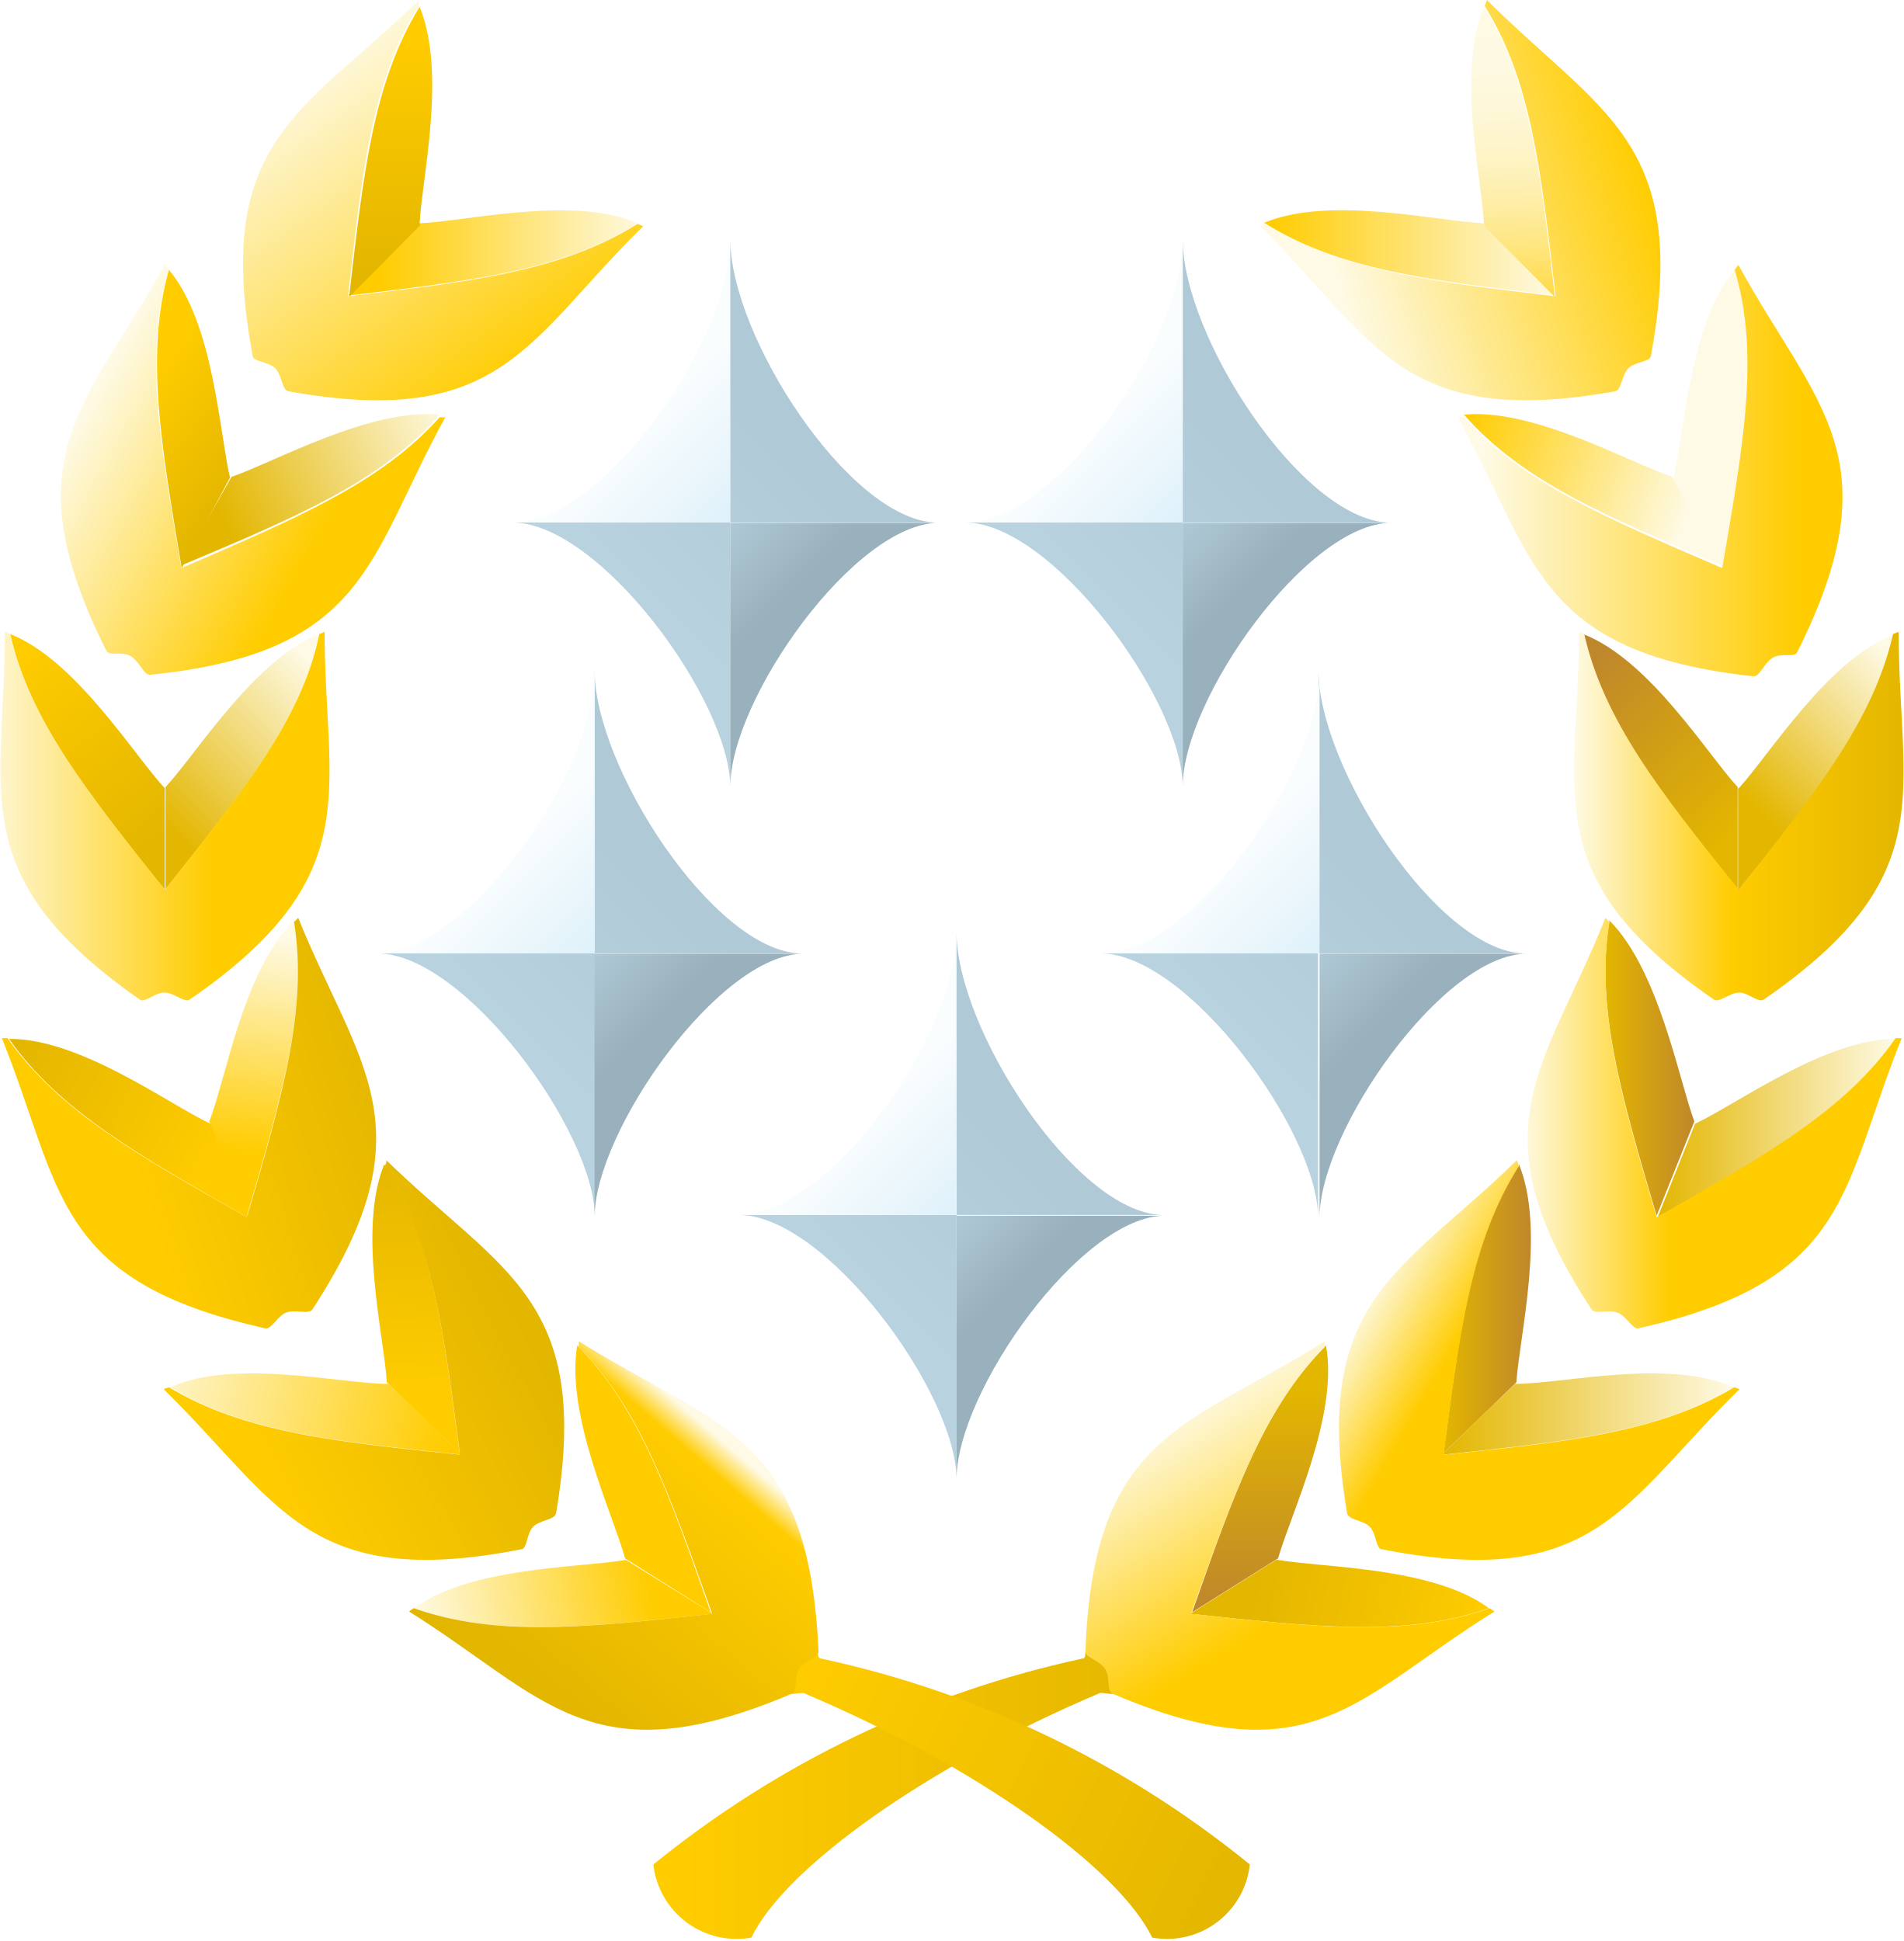
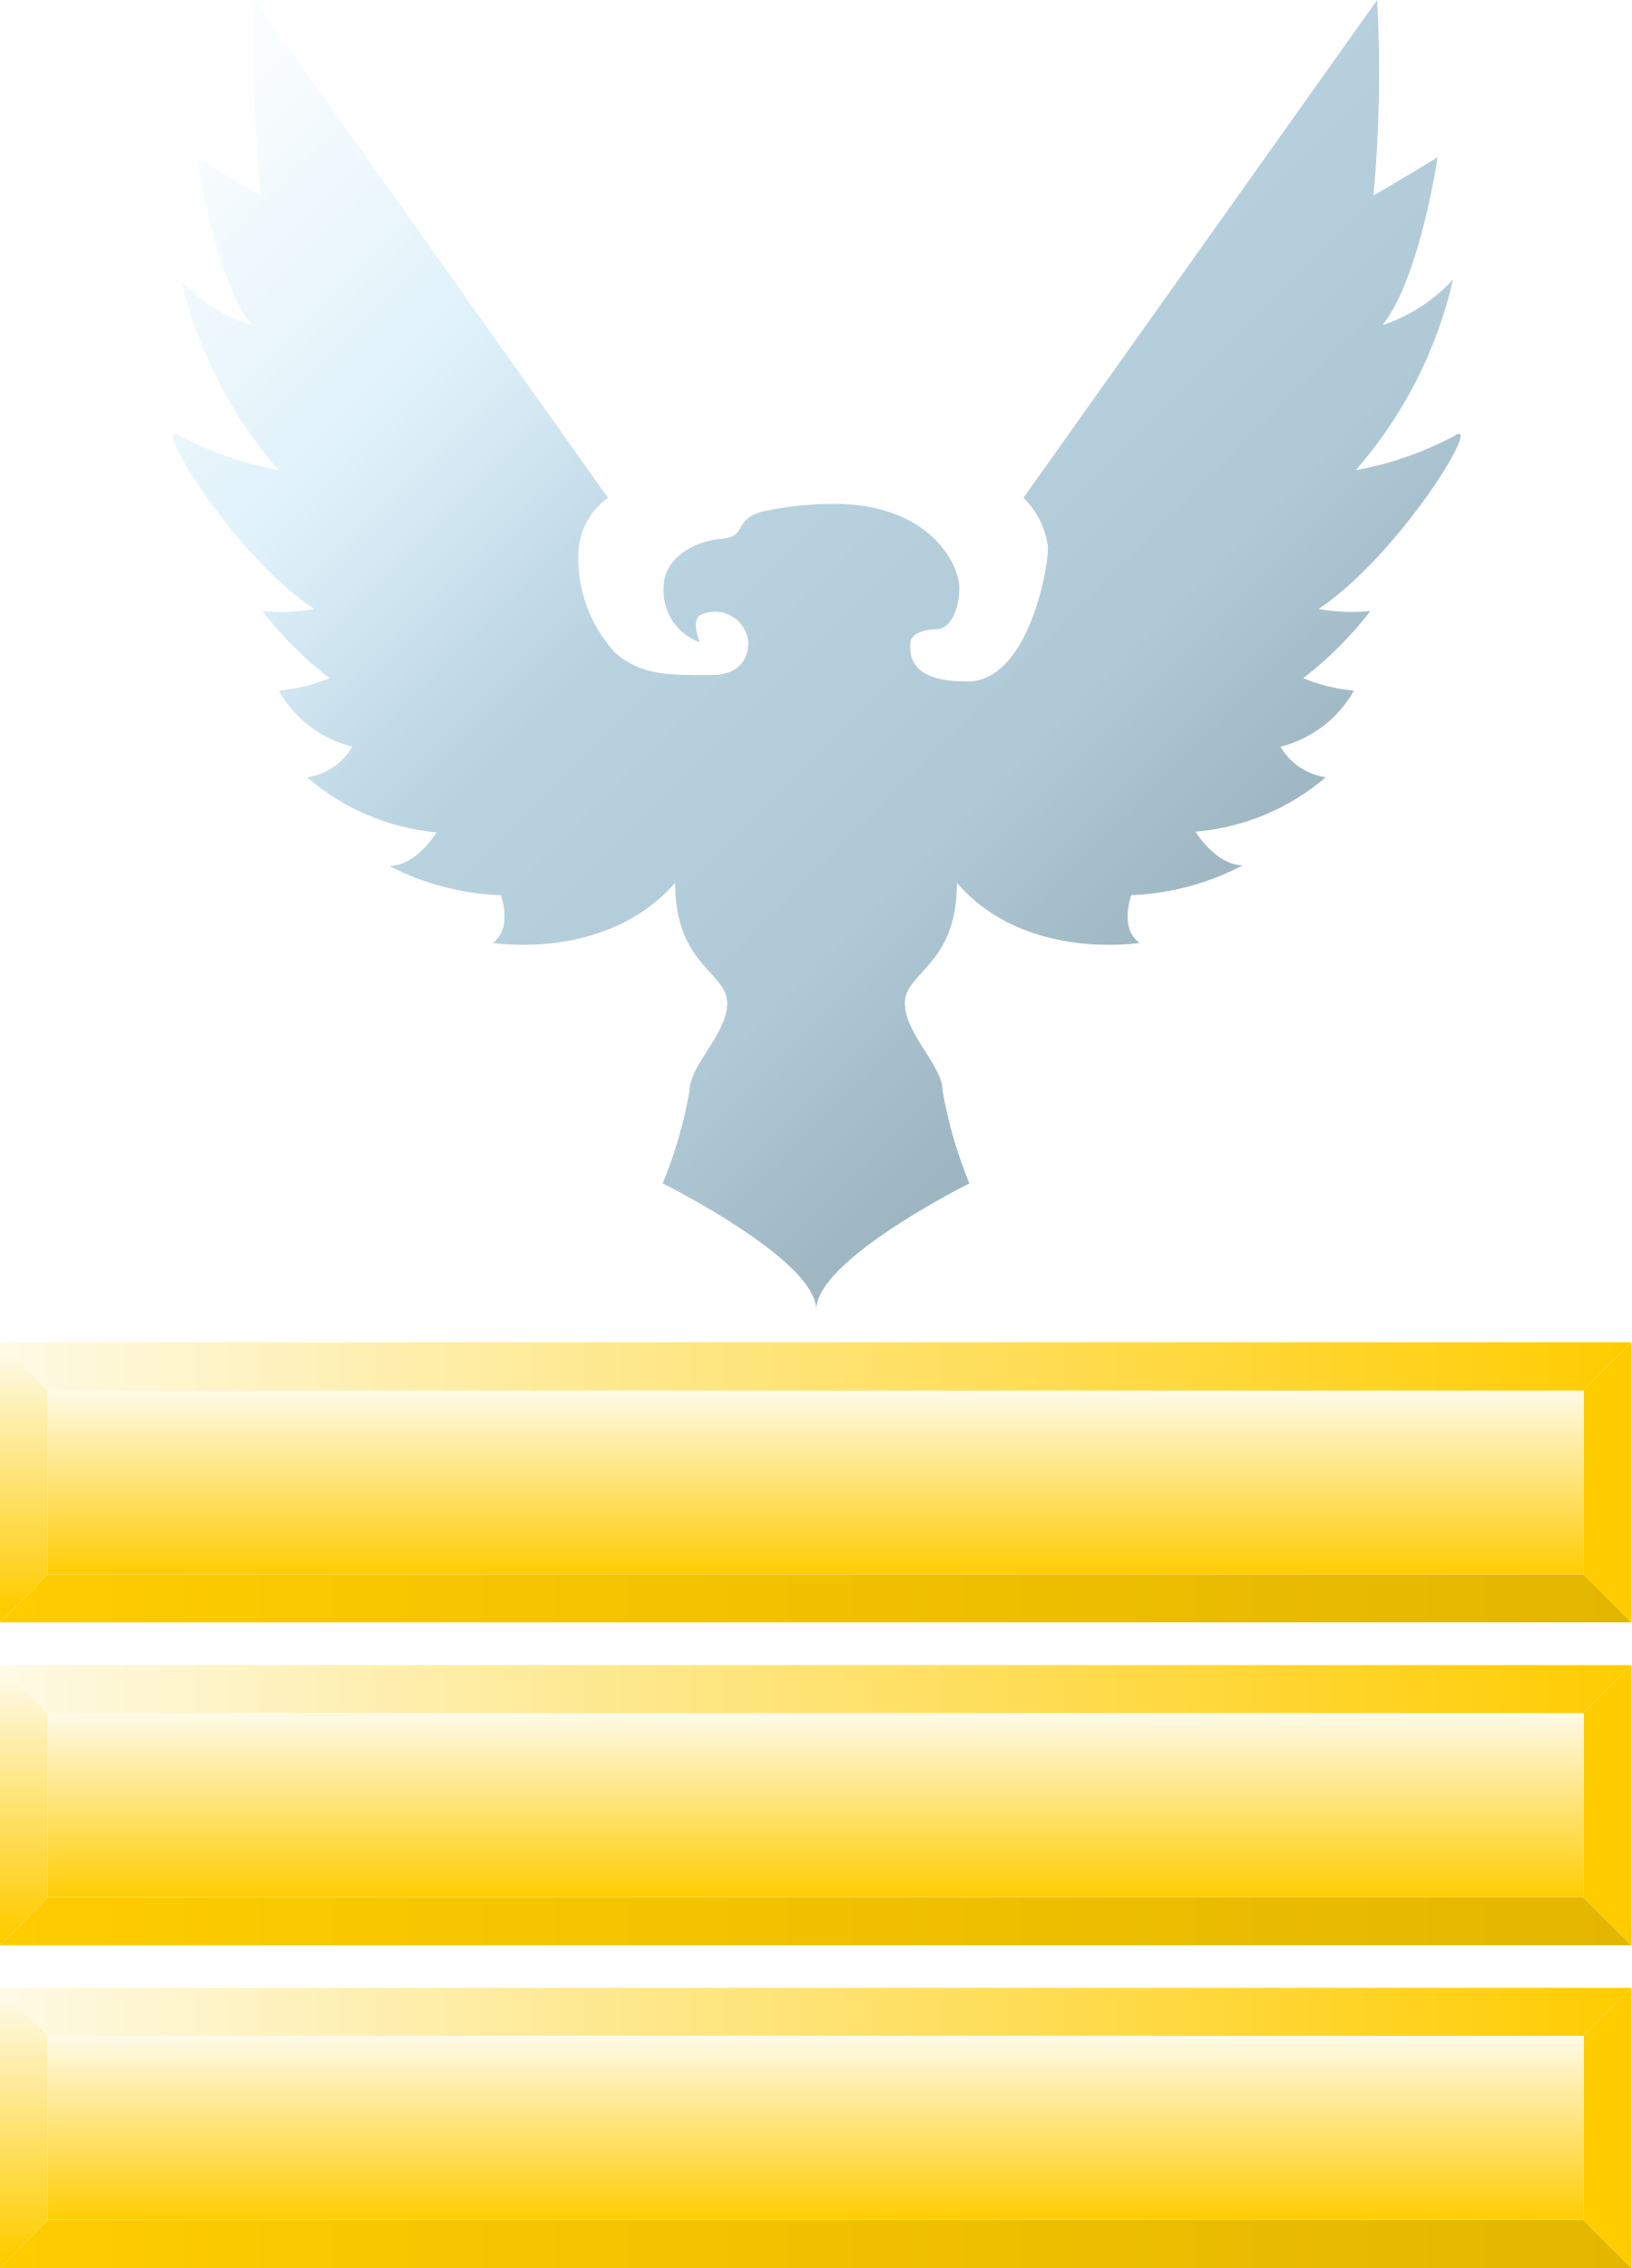
- <svg xmlns="http://www.w3.org/2000/svg" xmlns:xlink="http://www.w3.org/1999/xlink" viewBox="0 0 50.49 51.49">
+ <svg xmlns="http://www.w3.org/2000/svg" xmlns:xlink="http://www.w3.org/1999/xlink" viewBox="0 0 48.57 67.52">
  <defs>
-     <style>.cls-1{fill:url(#linear-gradient);}.cls-2{fill:url(#linear-gradient-2);}.cls-3{fill:url(#linear-gradient-3);}.cls-4{fill:url(#linear-gradient-4);}.cls-5{fill:url(#linear-gradient-5);}.cls-6{fill:url(#linear-gradient-6);}.cls-7{fill:url(#linear-gradient-7);}.cls-8{fill:url(#linear-gradient-8);}.cls-9{fill:url(#linear-gradient-9);}.cls-10{fill:url(#linear-gradient-10);}.cls-11{fill:url(#linear-gradient-11);}.cls-12{fill:url(#linear-gradient-12);}.cls-13{fill:url(#linear-gradient-13);}.cls-14{fill:url(#linear-gradient-14);}.cls-15{fill:url(#linear-gradient-15);}.cls-16{fill:url(#linear-gradient-16);}.cls-17{fill:url(#linear-gradient-17);}.cls-18{fill:url(#linear-gradient-18);}.cls-19{fill:url(#linear-gradient-19);}.cls-20{fill:url(#linear-gradient-20);}.cls-21{fill:url(#linear-gradient-21);}.cls-22{fill:url(#linear-gradient-22);}.cls-23{fill:url(#linear-gradient-23);}.cls-24{fill:url(#linear-gradient-24);}.cls-25{fill:url(#linear-gradient-25);}.cls-26{fill:url(#linear-gradient-26);}.cls-27{fill:url(#linear-gradient-27);}.cls-28{fill:url(#linear-gradient-28);}.cls-29{fill:url(#linear-gradient-29);}.cls-30{fill:#fefae5;}.cls-31{fill:url(#linear-gradient-30);}.cls-32{fill:url(#linear-gradient-31);}.cls-33{fill:url(#linear-gradient-32);}.cls-34{fill:url(#linear-gradient-33);}.cls-35{fill:url(#linear-gradient-34);}.cls-36{fill:url(#linear-gradient-35);}.cls-37{fill:url(#linear-gradient-36);}.cls-38{fill:url(#linear-gradient-37);}.cls-39{fill:url(#linear-gradient-38);}.cls-40{fill:url(#linear-gradient-39);}.cls-41{fill:url(#linear-gradient-40);}.cls-42{fill:url(#linear-gradient-41);}.cls-43{fill:url(#linear-gradient-42);}.cls-44{fill:url(#linear-gradient-43);}.cls-45{fill:#fc0;}.cls-46{fill:url(#linear-gradient-44);}.cls-47{fill:url(#linear-gradient-45);}.cls-48{fill:url(#linear-gradient-46);}.cls-49{fill:url(#linear-gradient-47);}.cls-50{fill:url(#linear-gradient-48);}.cls-51{fill:url(#linear-gradient-49);}.cls-52{fill:url(#linear-gradient-50);}.cls-53{fill:url(#linear-gradient-51);}</style>
-     <linearGradient id="linear-gradient" x1="17.09" y1="15.87" x2="21.27" y2="11.69" gradientUnits="userSpaceOnUse">
-       <stop offset="0" stop-color="#b8d2e0" />
-       <stop offset="1" stop-color="#b0c9d6" />
+     <style>.cls-1{fill:url(#linear-gradient);}.cls-2{fill:url(#linear-gradient-2);}.cls-3{fill:url(#linear-gradient-3);}.cls-4{fill:#fc0;}.cls-5{fill:url(#linear-gradient-4);}.cls-6{fill:url(#linear-gradient-5);}.cls-7{fill:url(#linear-gradient-6);}.cls-8{fill:url(#linear-gradient-7);}.cls-9{fill:url(#linear-gradient-8);}.cls-10{fill:url(#linear-gradient-9);}.cls-11{fill:url(#linear-gradient-10);}.cls-12{fill:url(#linear-gradient-11);}.cls-13{fill:url(#linear-gradient-12);}.cls-14{fill:url(#linear-gradient-13);}</style>
+     <linearGradient id="linear-gradient" x1="0.72" y1="40.33" x2="0.72" y2="47.91" gradientUnits="userSpaceOnUse">
+       <stop offset="0" stop-color="#fefae5" />
+       <stop offset="1" stop-color="#fc0" />
    </linearGradient>
-     <linearGradient id="linear-gradient-2" x1="18.95" y1="14.19" x2="20.69" y2="15.93" gradientUnits="userSpaceOnUse">
-       <stop offset="0" stop-color="#b0c9d6" />
-       <stop offset="1" stop-color="#99b1bd" />
-     </linearGradient>
-     <linearGradient id="linear-gradient-3" x1="17.3" y1="10.92" x2="19.83" y2="13.45" gradientUnits="userSpaceOnUse">
-       <stop offset="0" stop-color="#fafdfe" />
-       <stop offset="1" stop-color="#def1fa" />
-     </linearGradient>
-     <linearGradient id="linear-gradient-4" x1="29.1" y1="15.87" x2="33.28" y2="11.69" xlink:href="#linear-gradient" />
-     <linearGradient id="linear-gradient-5" x1="30.96" y1="14.19" x2="32.7" y2="15.93" xlink:href="#linear-gradient-2" />
-     <linearGradient id="linear-gradient-6" x1="29.31" y1="10.92" x2="31.84" y2="13.45" xlink:href="#linear-gradient-3" />
-     <linearGradient id="linear-gradient-7" x1="32.69" y1="27.3" x2="36.87" y2="23.12" xlink:href="#linear-gradient" />
-     <linearGradient id="linear-gradient-8" x1="34.55" y1="25.62" x2="36.29" y2="27.36" xlink:href="#linear-gradient-2" />
-     <linearGradient id="linear-gradient-9" x1="32.9" y1="22.35" x2="35.43" y2="24.88" xlink:href="#linear-gradient-3" />
-     <linearGradient id="linear-gradient-10" x1="13.5" y1="27.3" x2="17.68" y2="23.12" xlink:href="#linear-gradient" />
-     <linearGradient id="linear-gradient-11" x1="15.36" y1="25.62" x2="17.1" y2="27.36" xlink:href="#linear-gradient-2" />
-     <linearGradient id="linear-gradient-12" x1="13.71" y1="22.35" x2="16.24" y2="24.88" xlink:href="#linear-gradient-3" />
-     <linearGradient id="linear-gradient-13" x1="23.1" y1="34.24" x2="27.28" y2="30.07" xlink:href="#linear-gradient" />
-     <linearGradient id="linear-gradient-14" x1="24.96" y1="32.57" x2="26.69" y2="34.3" xlink:href="#linear-gradient-2" />
-     <linearGradient id="linear-gradient-15" x1="23.3" y1="29.29" x2="25.83" y2="31.82" xlink:href="#linear-gradient-3" />
-     <linearGradient id="linear-gradient-16" x1="18.09" y1="47.58" x2="30.96" y2="47.58" gradientUnits="userSpaceOnUse">
+     <linearGradient id="linear-gradient-2" x1="0" y1="40.68" x2="48.57" y2="40.68" xlink:href="#linear-gradient" />
+     <linearGradient id="linear-gradient-3" y1="47.58" x2="48.57" y2="47.58" gradientUnits="userSpaceOnUse">
      <stop offset="0" stop-color="#fc0" />
      <stop offset="1" stop-color="#e3b600" />
    </linearGradient>
-     <linearGradient id="linear-gradient-17" x1="46.06" y1="21.96" x2="41.94" y2="17.84" gradientUnits="userSpaceOnUse">
-       <stop offset="0" stop-color="#e3b600" />
-       <stop offset="1" stop-color="#bf872b" />
+     <linearGradient id="linear-gradient-4" x1="24.29" y1="41.45" x2="24.29" y2="46.94" xlink:href="#linear-gradient" />
+     <linearGradient id="linear-gradient-5" x1="0.72" y1="49.94" x2="0.72" y2="57.52" xlink:href="#linear-gradient" />
+     <linearGradient id="linear-gradient-6" x1="0" y1="50.29" x2="48.57" y2="50.29" xlink:href="#linear-gradient" />
+     <linearGradient id="linear-gradient-7" y1="57.19" x2="48.57" y2="57.19" xlink:href="#linear-gradient-3" />
+     <linearGradient id="linear-gradient-8" x1="24.29" y1="51.06" x2="24.29" y2="56.55" xlink:href="#linear-gradient" />
+     <linearGradient id="linear-gradient-9" x1="0.72" y1="59.55" x2="0.72" y2="67.13" xlink:href="#linear-gradient" />
+     <linearGradient id="linear-gradient-10" x1="0" y1="59.9" x2="48.57" y2="59.9" xlink:href="#linear-gradient" />
+     <linearGradient id="linear-gradient-11" y1="66.8" x2="48.57" y2="66.8" xlink:href="#linear-gradient-3" />
+     <linearGradient id="linear-gradient-12" x1="24.29" y1="60.67" x2="24.29" y2="66.16" xlink:href="#linear-gradient" />
+     <linearGradient id="linear-gradient-13" x1="11.12" y1="-1.63" x2="40.8" y2="28.05" gradientUnits="userSpaceOnUse">
+       <stop offset="0" stop-color="#fafdfe" />
+       <stop offset="0.25" stop-color="#def1fa" />
+       <stop offset="0.47" stop-color="#b8d2e0" />
+       <stop offset="0.73" stop-color="#b0c9d6" />
+       <stop offset="0.74" stop-color="#afc8d5" />
+       <stop offset="0.89" stop-color="#9fb7c3" />
+       <stop offset="1" stop-color="#99b1bd" />
    </linearGradient>
-     <linearGradient id="linear-gradient-18" x1="46.62" y1="21.51" x2="50.45" y2="17.68" gradientUnits="userSpaceOnUse">
-       <stop offset="0" stop-color="#e3b600" />
-       <stop offset="1" stop-color="#fefae5" />
-     </linearGradient>
-     <linearGradient id="linear-gradient-19" x1="41.75" y1="21.65" x2="50.49" y2="21.65" gradientUnits="userSpaceOnUse">
-       <stop offset="0" stop-color="#fefae5" />
-       <stop offset="0.48" stop-color="#fc0" />
-       <stop offset="1" stop-color="#e3b600" />
-     </linearGradient>
-     <linearGradient id="linear-gradient-20" x1="42.58" y1="28.38" x2="44.95" y2="28.38" xlink:href="#linear-gradient-17" />
-     <linearGradient id="linear-gradient-21" x1="43.94" y1="29.91" x2="50.28" y2="29.91" xlink:href="#linear-gradient-18" />
-     <linearGradient id="linear-gradient-22" x1="40.31" y1="29.8" x2="44.31" y2="29.8" gradientUnits="userSpaceOnUse">
-       <stop offset="0" stop-color="#fefae5" />
-       <stop offset="1" stop-color="#fc0" />
-     </linearGradient>
-     <linearGradient id="linear-gradient-23" x1="38.29" y1="34.76" x2="40.61" y2="34.76" xlink:href="#linear-gradient-17" />
-     <linearGradient id="linear-gradient-24" x1="38.29" y1="37.51" x2="46.01" y2="37.51" xlink:href="#linear-gradient-18" />
-     <linearGradient id="linear-gradient-25" x1="36.08" y1="34.57" x2="38.46" y2="35.95" xlink:href="#linear-gradient-22" />
-     <linearGradient id="linear-gradient-26" x1="33.42" y1="36.88" x2="33.42" y2="42.63" xlink:href="#linear-gradient-17" />
-     <linearGradient id="linear-gradient-27" x1="33.26" y1="42.06" x2="39.39" y2="43.34" gradientUnits="userSpaceOnUse">
-       <stop offset="0" stop-color="#e3b600" />
-       <stop offset="1" stop-color="#fc0" />
-     </linearGradient>
-     <linearGradient id="linear-gradient-28" x1="30.73" y1="37.64" x2="33.98" y2="42.89" xlink:href="#linear-gradient-22" />
-     <linearGradient id="linear-gradient-29" x1="38.67" y1="11.48" x2="44.75" y2="13.68" gradientUnits="userSpaceOnUse">
-       <stop offset="0" stop-color="#fc0" />
-       <stop offset="1" stop-color="#fefae5" />
-     </linearGradient>
-     <linearGradient id="linear-gradient-30" x1="39.32" y1="12.45" x2="47.73" y2="12.45" xlink:href="#linear-gradient-22" />
-     <linearGradient id="linear-gradient-31" x1="33.57" y1="6.71" x2="41.26" y2="6.71" xlink:href="#linear-gradient-29" />
-     <linearGradient id="linear-gradient-32" x1="40.26" y1="9.14" x2="40.01" y2="0.22" gradientUnits="userSpaceOnUse">
-       <stop offset="0" stop-color="#fc0" />
-       <stop offset="0.02" stop-color="#ffce09" />
-       <stop offset="0.12" stop-color="#ffd83c" />
-       <stop offset="0.23" stop-color="#ffe169" />
-       <stop offset="0.34" stop-color="#fee98f" />
-       <stop offset="0.45" stop-color="#feefae" />
-       <stop offset="0.57" stop-color="#fef4c7" />
-       <stop offset="0.7" stop-color="#fef7d8" />
-       <stop offset="0.83" stop-color="#fef9e2" />
-       <stop offset="1" stop-color="#fefae5" />
-     </linearGradient>
-     <linearGradient id="linear-gradient-33" x1="35.33" y1="6.99" x2="43.66" y2="4.41" xlink:href="#linear-gradient-22" />
-     <linearGradient id="linear-gradient-34" x1="20.99" y1="44.64" x2="32.97" y2="50.66" xlink:href="#linear-gradient-16" />
-     <linearGradient id="linear-gradient-35" x1="-783.27" y1="21.96" x2="-787.39" y2="17.84" gradientTransform="matrix(-1, 0, 0, 1, -778.84, 0)" xlink:href="#linear-gradient-18" />
-     <linearGradient id="linear-gradient-36" x1="0.48" y1="17.36" x2="4.32" y2="22.19" xlink:href="#linear-gradient-16" />
-     <linearGradient id="linear-gradient-37" x1="-0.7" y1="21.65" x2="5.63" y2="21.65" xlink:href="#linear-gradient-22" />
-     <linearGradient id="linear-gradient-38" x1="6.43" y1="30.56" x2="7.1" y2="24.81" xlink:href="#linear-gradient-29" />
-     <linearGradient id="linear-gradient-39" x1="5.61" y1="30.78" x2="0.36" y2="27.95" xlink:href="#linear-gradient-16" />
-     <linearGradient id="linear-gradient-40" x1="3.54" y1="31.03" x2="10.46" y2="28.86" xlink:href="#linear-gradient-16" />
-     <linearGradient id="linear-gradient-41" x1="10.99" y1="36.9" x2="11.24" y2="30.56" xlink:href="#linear-gradient-16" />
-     <linearGradient id="linear-gradient-42" x1="3.4" y1="36.15" x2="11.9" y2="37.98" xlink:href="#linear-gradient-22" />
-     <linearGradient id="linear-gradient-43" x1="6.78" y1="38.67" x2="13.86" y2="35" xlink:href="#linear-gradient-16" />
-     <linearGradient id="linear-gradient-44" x1="-796.07" y1="42.06" x2="-789.94" y2="43.34" gradientTransform="matrix(-1, 0, 0, 1, -778.84, 0)" xlink:href="#linear-gradient-29" />
-     <linearGradient id="linear-gradient-45" x1="14.43" y1="44.6" x2="19.6" y2="38.6" gradientUnits="userSpaceOnUse">
-       <stop offset="0" stop-color="#e3b600" />
-       <stop offset="0.9" stop-color="#fc0" />
-       <stop offset="1" stop-color="#fefae5" />
-     </linearGradient>
-     <linearGradient id="linear-gradient-46" x1="5.86" y1="13.7" x2="11.94" y2="10.87" xlink:href="#linear-gradient-18" />
-     <linearGradient id="linear-gradient-47" x1="3.75" y1="10.39" x2="6.58" y2="12.56" xlink:href="#linear-gradient-16" />
-     <linearGradient id="linear-gradient-48" x1="2.03" y1="11.25" x2="8.19" y2="14.66" xlink:href="#linear-gradient-22" />
-     <linearGradient id="linear-gradient-49" x1="10.07" y1="6.71" x2="17.15" y2="6.71" xlink:href="#linear-gradient-29" />
-     <linearGradient id="linear-gradient-50" x1="10.34" y1="1.04" x2="10.34" y2="7.21" xlink:href="#linear-gradient-16" />
-     <linearGradient id="linear-gradient-51" x1="7.71" y1="1.9" x2="13.63" y2="10.15" xlink:href="#linear-gradient-22" />
  </defs>
  <g id="Layer_2" data-name="Layer 2">
    <g id="Artwork">
-       <g id="General_Grade_4_-_5_Star_General" data-name="General (Grade 4) - 5 Star General">
-         <path class="cls-1" d="M24.79,13.86c-2.28-.11-5.42-4.94-5.42-7.52,0,0,0,0,0,.08v7.44H13.58c2.33,0,5.77,4.72,5.79,7v-7Z" />
-         <path class="cls-2" d="M24.9,13.87H19.37v7h0C19.37,18.54,22.68,13.87,24.9,13.87Z" />
-         <path class="cls-3" d="M19.36,6.42c-.06,2.74-3.31,7.32-5.68,7.44h5.68Z" />
-         <path class="cls-4" d="M36.8,13.86c-2.29-.11-5.43-4.94-5.43-7.52v7.52H25.59c2.32,0,5.77,4.72,5.78,7v-7Z" />
-         <path class="cls-5" d="M36.9,13.87H31.37v7h0C31.37,18.54,34.68,13.87,36.9,13.87Z" />
-         <path class="cls-6" d="M31.37,6.42c-.06,2.74-3.31,7.32-5.68,7.44h5.68Z" />
-         <path class="cls-7" d="M40.39,25.29c-2.28-.1-5.42-4.94-5.42-7.52,0,0,0,.05,0,.08v7.44H29.18c2.32,0,5.77,4.73,5.78,7v-7Z" />
-         <path class="cls-8" d="M40.5,25.3H35v7h0C35,30,38.28,25.3,40.5,25.3Z" />
-         <path class="cls-9" d="M35,17.85c-.06,2.74-3.31,7.32-5.68,7.44H35Z" />
-         <path class="cls-10" d="M21.2,25.29c-2.28-.1-5.43-4.94-5.43-7.52v7.52H10c2.32,0,5.77,4.73,5.78,7v-7Z" />
-         <path class="cls-11" d="M21.31,25.3H15.77v7h0C15.77,30,19.09,25.3,21.31,25.3Z" />
-         <path class="cls-12" d="M15.77,17.85c-.06,2.74-3.31,7.32-5.68,7.44h5.68Z" />
-         <path class="cls-13" d="M30.8,32.23c-2.29-.1-5.43-4.93-5.43-7.52,0,0,0,.05,0,.08v7.44H19.68l-.09,0c2.32,0,5.77,4.72,5.78,7v-7Z" />
-         <path class="cls-14" d="M30.9,32.25l-.1,0H25.37v7h0C25.37,36.91,28.68,32.25,30.9,32.25Z" />
-         <path class="cls-15" d="M25.36,24.79c-.05,2.74-3.3,7.32-5.68,7.44h5.68Z" />
-         <path class="cls-16" d="M29.42,44.27l.26.64c-.2.06-.31,0-.5,0-4.57,1.93-8.36,4.63-9.25,6.49a2.22,2.22,0,0,1-2.6-1.94A27.09,27.09,0,0,1,28.7,44c.17,0,0-.31.2-.35Z" />
-         <path class="cls-17" d="M46.09,20.88l0,0h0V23.6c-2.07-2.6-3.58-4.5-4.1-6.78C43.75,17.5,45.28,20,46.09,20.88Z" />
-         <path class="cls-18" d="M46.12,20.91l0,0c.82-.9,2.35-3.38,4.07-4.06-.51,2.28-2,4.18-4.09,6.78V20.91Z" />
-         <path class="cls-19" d="M41.88,16.76a.84.84,0,0,0,.14.06c.52,2.28,2,4.18,4.1,6.78,2.06-2.6,3.57-4.5,4.09-6.78l.15-.06c0,4.28,1.18,6.47-3.57,9.75-.15.11-.41-.18-.66-.18s-.54.29-.68.18C40.7,23.23,41.88,21,41.88,16.76Z" />
-         <path class="cls-20" d="M44.94,29.75s0,0,0,0h0l-1,2.5c-.94-3.19-1.63-5.52-1.25-7.83C44,25.74,44.52,28.61,44.94,29.75Z" />
-         <path class="cls-21" d="M45,29.79l0,0c1.1-.52,3.45-2.25,5.3-2.23-1.33,1.91-3.46,3.1-6.34,4.75l1-2.5Z" />
-         <path class="cls-22" d="M42.58,24.35l.11.11c-.38,2.31.31,4.64,1.25,7.83,2.89-1.64,5-2.83,6.34-4.75h.16c-1.61,4-1.34,6.44-7,7.7-.16,0-.3-.33-.54-.42s-.6.06-.69-.09C39.05,29.91,41,28.32,42.58,24.35Z" />
-         <path class="cls-23" d="M40.22,36.67v0h0l-1.93,1.88c.43-3.29.73-5.7,2-7.66C41,32.63,40.3,35.46,40.22,36.67Z" />
-         <path class="cls-24" d="M40.22,36.71h0c1.21,0,4.06-.68,5.75.09-2,1.21-4.42,1.44-7.72,1.79l1.93-1.88Z" />
-         <path class="cls-25" d="M40.23,30.78l.06.15c-1.27,2-1.57,4.37-2,7.66C41.6,38.25,44,38,46,36.8l.14.05c-3.07,3-3.81,5.36-9.48,4.25-.17,0-.15-.42-.33-.6s-.58-.18-.6-.36C34.77,34.45,37.17,33.77,40.23,30.78Z" />
-         <path class="cls-26" d="M33.9,41.34s0,0,0,0h0l-2.28,1.43c1.1-3.13,1.9-5.42,3.55-7.08C35.51,37.55,34.23,40.17,33.9,41.34Z" />
-         <path class="cls-27" d="M33.89,41.38h0c1.19.21,4.11.18,5.6,1.28-2.2.78-4.62.5-7.92.15l2.28-1.43Z" />
-         <path class="cls-28" d="M35.14,35.58c0,.05,0,.1,0,.15-1.65,1.66-2.45,4-3.55,7.08,3.31.36,5.72.63,7.92-.15l.13.09C36,45,34.82,47.2,29.51,44.93c-.16-.07-.06-.44-.2-.66s-.53-.3-.52-.47C29,38,31.52,37.86,35.14,35.58Z" />
-         <path class="cls-29" d="M44.35,12.65l0,0h0L45.68,15c-3.06-1.29-5.3-2.23-6.85-4C40.66,10.82,43.2,12.26,44.35,12.65Z" />
-         <path class="cls-30" d="M44.39,12.67v0c.29-1.18.43-4.1,1.62-5.51.64,2.24.22,4.63-.33,7.91l-1.29-2.36Z" />
-         <path class="cls-31" d="M38.67,11.07h.16c1.55,1.74,3.79,2.68,6.85,4,.56-3.28,1-5.67.33-7.91,0,0,.06-.09.1-.13,2.06,3.76,4.14,5.1,1.56,10.27-.08.16-.44,0-.67.16s-.33.5-.5.48C40.75,17.31,40.73,14.82,38.67,11.07Z" />
-         <path class="cls-32" d="M39.32,5.92h0l1.9,1.91c-3.3-.39-5.71-.67-7.69-1.92C35.27,5.18,38.11,5.87,39.32,5.92Z" />
-         <path class="cls-33" d="M39.36,5.93v0c-.06-1.21-.73-4,0-5.75,1.24,2,1.5,4.4,1.88,7.7l-1.9-1.91Z" />
-         <path class="cls-34" d="M33.43,6l.14-.06c2,1.25,4.39,1.53,7.69,1.92-.38-3.3-.64-5.71-1.88-7.7L39.44,0c3,3,5.4,3.75,4.35,9.43,0,.17-.42.16-.6.34s-.18.58-.35.61C37.15,11.4,36.45,9,33.43,6Z" />
-         <path class="cls-35" d="M21.07,44.27l-.27.64c.21.06.32,0,.51,0,4.57,1.93,8.35,4.63,9.25,6.49a2.21,2.21,0,0,0,2.59-1.94A27,27,0,0,0,21.79,44c-.18,0,0-.31-.2-.35Z" />
-         <path class="cls-36" d="M4.39,20.88l0,0h0V23.6C6.43,21,8,19.1,8.47,16.82,6.74,17.5,5.21,20,4.39,20.88Z" />
-         <path class="cls-37" d="M4.37,20.91s0,0,0,0C3.53,20,2,17.5.27,16.82c.52,2.28,2,4.18,4.1,6.78V20.91Z" />
-         <path class="cls-38" d="M8.61,16.76a.84.84,0,0,1-.14.06C8,19.1,6.43,21,4.37,23.6,2.31,21,.79,19.1.27,16.82a.84.84,0,0,1-.14-.06C.13,21-1,23.23,3.7,26.51c.14.11.4-.18.66-.18s.54.29.68.18C9.79,23.23,8.61,21,8.61,16.76Z" />
-         <path class="cls-39" d="M5.55,29.75a.06.06,0,0,0,0,0h0l1,2.5c.93-3.19,1.62-5.52,1.25-7.83C6.45,25.74,6,28.61,5.55,29.75Z" />
-         <path class="cls-40" d="M5.54,29.79s0,0,0,0c-1.09-.52-3.44-2.25-5.3-2.23,1.34,1.91,3.46,3.1,6.35,4.75l-1-2.5Z" />
-         <path class="cls-41" d="M7.91,24.35l-.11.11c.37,2.31-.32,4.64-1.25,7.83-2.89-1.64-5-2.83-6.35-4.75H.05c1.61,4,1.33,6.44,7,7.7.17,0,.31-.33.54-.42s.61.06.7-.09C11.43,29.91,9.52,28.32,7.91,24.35Z" />
-         <path class="cls-42" d="M10.26,36.67s0,0,0,0h0l1.93,1.88c-.43-3.29-.73-5.7-2-7.66C9.48,32.63,10.19,35.46,10.26,36.67Z" />
-         <path class="cls-43" d="M10.27,36.71h0c-1.21,0-4.06-.68-5.75.09,2,1.21,4.41,1.44,7.72,1.79l-1.93-1.88Z" />
-         <path class="cls-44" d="M10.25,30.78s0,.1-.05.15c1.27,2,1.57,4.37,2,7.66C8.89,38.25,6.48,38,4.48,36.8l-.14.05c3.06,3,3.81,5.36,9.48,4.25.17,0,.14-.42.32-.6s.58-.18.61-.36C15.71,34.45,13.32,33.77,10.25,30.78Z" />
-         <path class="cls-45" d="M16.58,41.34l0,0h0l2.27,1.43c-1.1-3.13-1.89-5.42-3.54-7.08C15,37.55,16.26,40.17,16.58,41.34Z" />
-         <path class="cls-46" d="M16.6,41.38h0c-1.2.21-4.12.18-5.61,1.28,2.21.78,4.62.5,7.92.15L16.6,41.38Z" />
-         <path class="cls-47" d="M15.35,35.58c0,.05,0,.1,0,.15,1.65,1.66,2.44,4,3.54,7.08-3.3.36-5.71.63-7.92-.15l-.12.09C14.45,45,15.67,47.2,21,44.93c.16-.07.06-.44.2-.66s.52-.3.51-.47C21.45,38,19,37.86,15.35,35.58Z" />
-         <path class="cls-48" d="M6.14,12.65l0,0h0L4.81,15c3.06-1.29,5.3-2.23,6.85-4C9.82,10.82,7.28,12.26,6.14,12.65Z" />
-         <path class="cls-49" d="M6.1,12.67a.06.06,0,0,0,0,0c-.28-1.18-.43-4.1-1.62-5.51-.63,2.24-.21,4.63.34,7.91L6.1,12.67Z" />
-         <path class="cls-50" d="M11.81,11.07h-.15c-1.55,1.74-3.79,2.68-6.85,4-.56-3.28-1-5.67-.34-7.91L4.38,7C2.32,10.75.23,12.09,2.82,17.26c.07.16.44,0,.67.16s.33.5.5.48C9.74,17.31,9.75,14.82,11.81,11.07Z" />
-         <path class="cls-51" d="M11.17,5.92h-.05L9.23,7.84c3.3-.39,5.71-.67,7.68-1.92C15.22,5.18,12.38,5.87,11.17,5.92Z" />
-         <path class="cls-52" d="M11.13,5.93v0c.06-1.21.72-4,0-5.75-1.23,2-1.49,4.4-1.87,7.7l1.89-1.91Z" />
-         <path class="cls-53" d="M17.06,6l-.15-.06c-2,1.25-4.38,1.53-7.68,1.92.37-3.3.63-5.71,1.87-7.7,0,0,0-.09,0-.14C8,3,5.65,3.75,6.7,9.43c0,.17.42.16.6.34s.18.58.35.61C13.33,11.4,14,9,17.06,6Z" />
+       <g id="Brigadier_Grade_4_-_Brigadier_General" data-name="Brigadier (Grade 4) - Brigadier General">
+         <polygon class="cls-1" points="1.42 46.87 1.42 41.4 1.43 41.4 0 39.96 0 48.3 1.43 46.87 1.42 46.87" />
+         <polygon class="cls-2" points="47.14 41.4 48.57 39.96 0 39.96 1.43 41.4 47.14 41.4" />
+         <polygon class="cls-3" points="47.14 46.87 1.43 46.87 0 48.3 48.57 48.3 47.14 46.87" />
+         <polygon class="cls-4" points="47.14 41.4 47.15 41.4 47.15 46.87 47.14 46.87 48.57 48.3 48.57 39.96 47.14 41.4" />
+         <rect class="cls-5" x="1.42" y="41.4" width="45.73" height="5.47" />
+         <polygon class="cls-6" points="1.42 56.48 1.42 51.01 1.43 51.01 0 49.57 0 57.91 1.43 56.48 1.42 56.48" />
+         <polygon class="cls-7" points="47.14 51.01 48.57 49.57 0 49.57 1.43 51.01 47.14 51.01" />
+         <polygon class="cls-8" points="47.14 56.48 1.43 56.48 0 57.91 48.57 57.91 47.14 56.48" />
+         <polygon class="cls-4" points="47.14 51.01 47.15 51.01 47.15 56.48 47.14 56.48 48.57 57.91 48.57 49.57 47.14 51.01" />
+         <rect class="cls-9" x="1.42" y="51" width="45.73" height="5.47" />
+         <polygon class="cls-10" points="1.42 66.09 1.42 60.61 1.43 60.61 0 59.18 0 67.52 1.43 66.09 1.42 66.09" />
+         <polygon class="cls-11" points="47.14 60.61 48.57 59.18 0 59.18 1.43 60.61 47.14 60.61" />
+         <polygon class="cls-12" points="47.14 66.09 1.43 66.09 0 67.52 48.57 67.52 47.14 66.09" />
+         <polygon class="cls-4" points="47.14 60.61 47.15 60.61 47.15 66.09 47.14 66.09 48.57 67.52 48.57 59.18 47.14 60.61" />
+         <rect class="cls-13" x="1.42" y="60.61" width="45.73" height="5.47" />
+         <path class="cls-14" d="M18.1,14.82,7.58,0a40,40,0,0,0,.19,5.83C7.1,5.45,5.86,4.69,5.86,4.69s.52,3.61,1.64,5A5,5,0,0,1,5.4,8.36,13.07,13.07,0,0,0,8.3,14a10.32,10.32,0,0,1-2.9-1c-1.05-.74,1.48,3.46,3.95,5.13a5.41,5.41,0,0,1-1.54.06,11,11,0,0,0,2,2,5.05,5.05,0,0,1-1.51.37,3.48,3.48,0,0,0,2.19,1.67,1.88,1.88,0,0,1-1.35.91A6.84,6.84,0,0,0,13,24.78s-.6,1-1.41,1a7.8,7.8,0,0,0,3.32.87s.37,1-.24,1.42c0,0,3.39.56,5.43-1.79,0,2.47,1.55,2.66,1.55,3.58s-1.12,1.86-1.12,2.6a13.08,13.08,0,0,1-.8,2.77s4.57,2.27,4.57,3.76c0-1.49,4.56-3.76,4.56-3.76a13.08,13.08,0,0,1-.8-2.77c0-.74-1.12-1.67-1.12-2.6s1.55-1.11,1.55-3.58c2,2.35,5.44,1.79,5.44,1.79-.62-.43-.25-1.42-.25-1.42A7.8,7.8,0,0,0,37,25.76c-.8,0-1.41-1-1.41-1a6.84,6.84,0,0,0,3.88-1.62,1.88,1.88,0,0,1-1.35-.91,3.48,3.48,0,0,0,2.19-1.67,5.05,5.05,0,0,1-1.51-.37,11,11,0,0,0,2-2,5.41,5.41,0,0,1-1.54-.06c2.47-1.67,5-5.87,4-5.13a10.22,10.22,0,0,1-2.9,1,13.07,13.07,0,0,0,2.9-5.68,5,5,0,0,1-2.1,1.36c1.12-1.42,1.64-5,1.64-5s-1.24.76-1.91,1.14A40,40,0,0,0,41,0L30.47,14.82a2.48,2.48,0,0,1,.73,1.47c0,.76-.63,4-2.4,4s-1.7-.82-1.7-1.13.45-.43.8-.43.66-.52.66-1.23S27.67,15,24.83,15a10.05,10.05,0,0,0-2.14.23c-.9.26-.41.74-1.21.81-1,.09-1.72.71-1.72,1.4a1.63,1.63,0,0,0,1.07,1.68c-.11-.33-.19-.63,0-.8a1,1,0,0,1,1.45.78c0,.77-.54,1-1.14,1-1.28,0-2.06,0-2.83-.67a4.16,4.16,0,0,1-1.09-3A2.11,2.11,0,0,1,18.1,14.82Z" />
      </g>
    </g>
  </g>
</svg>
